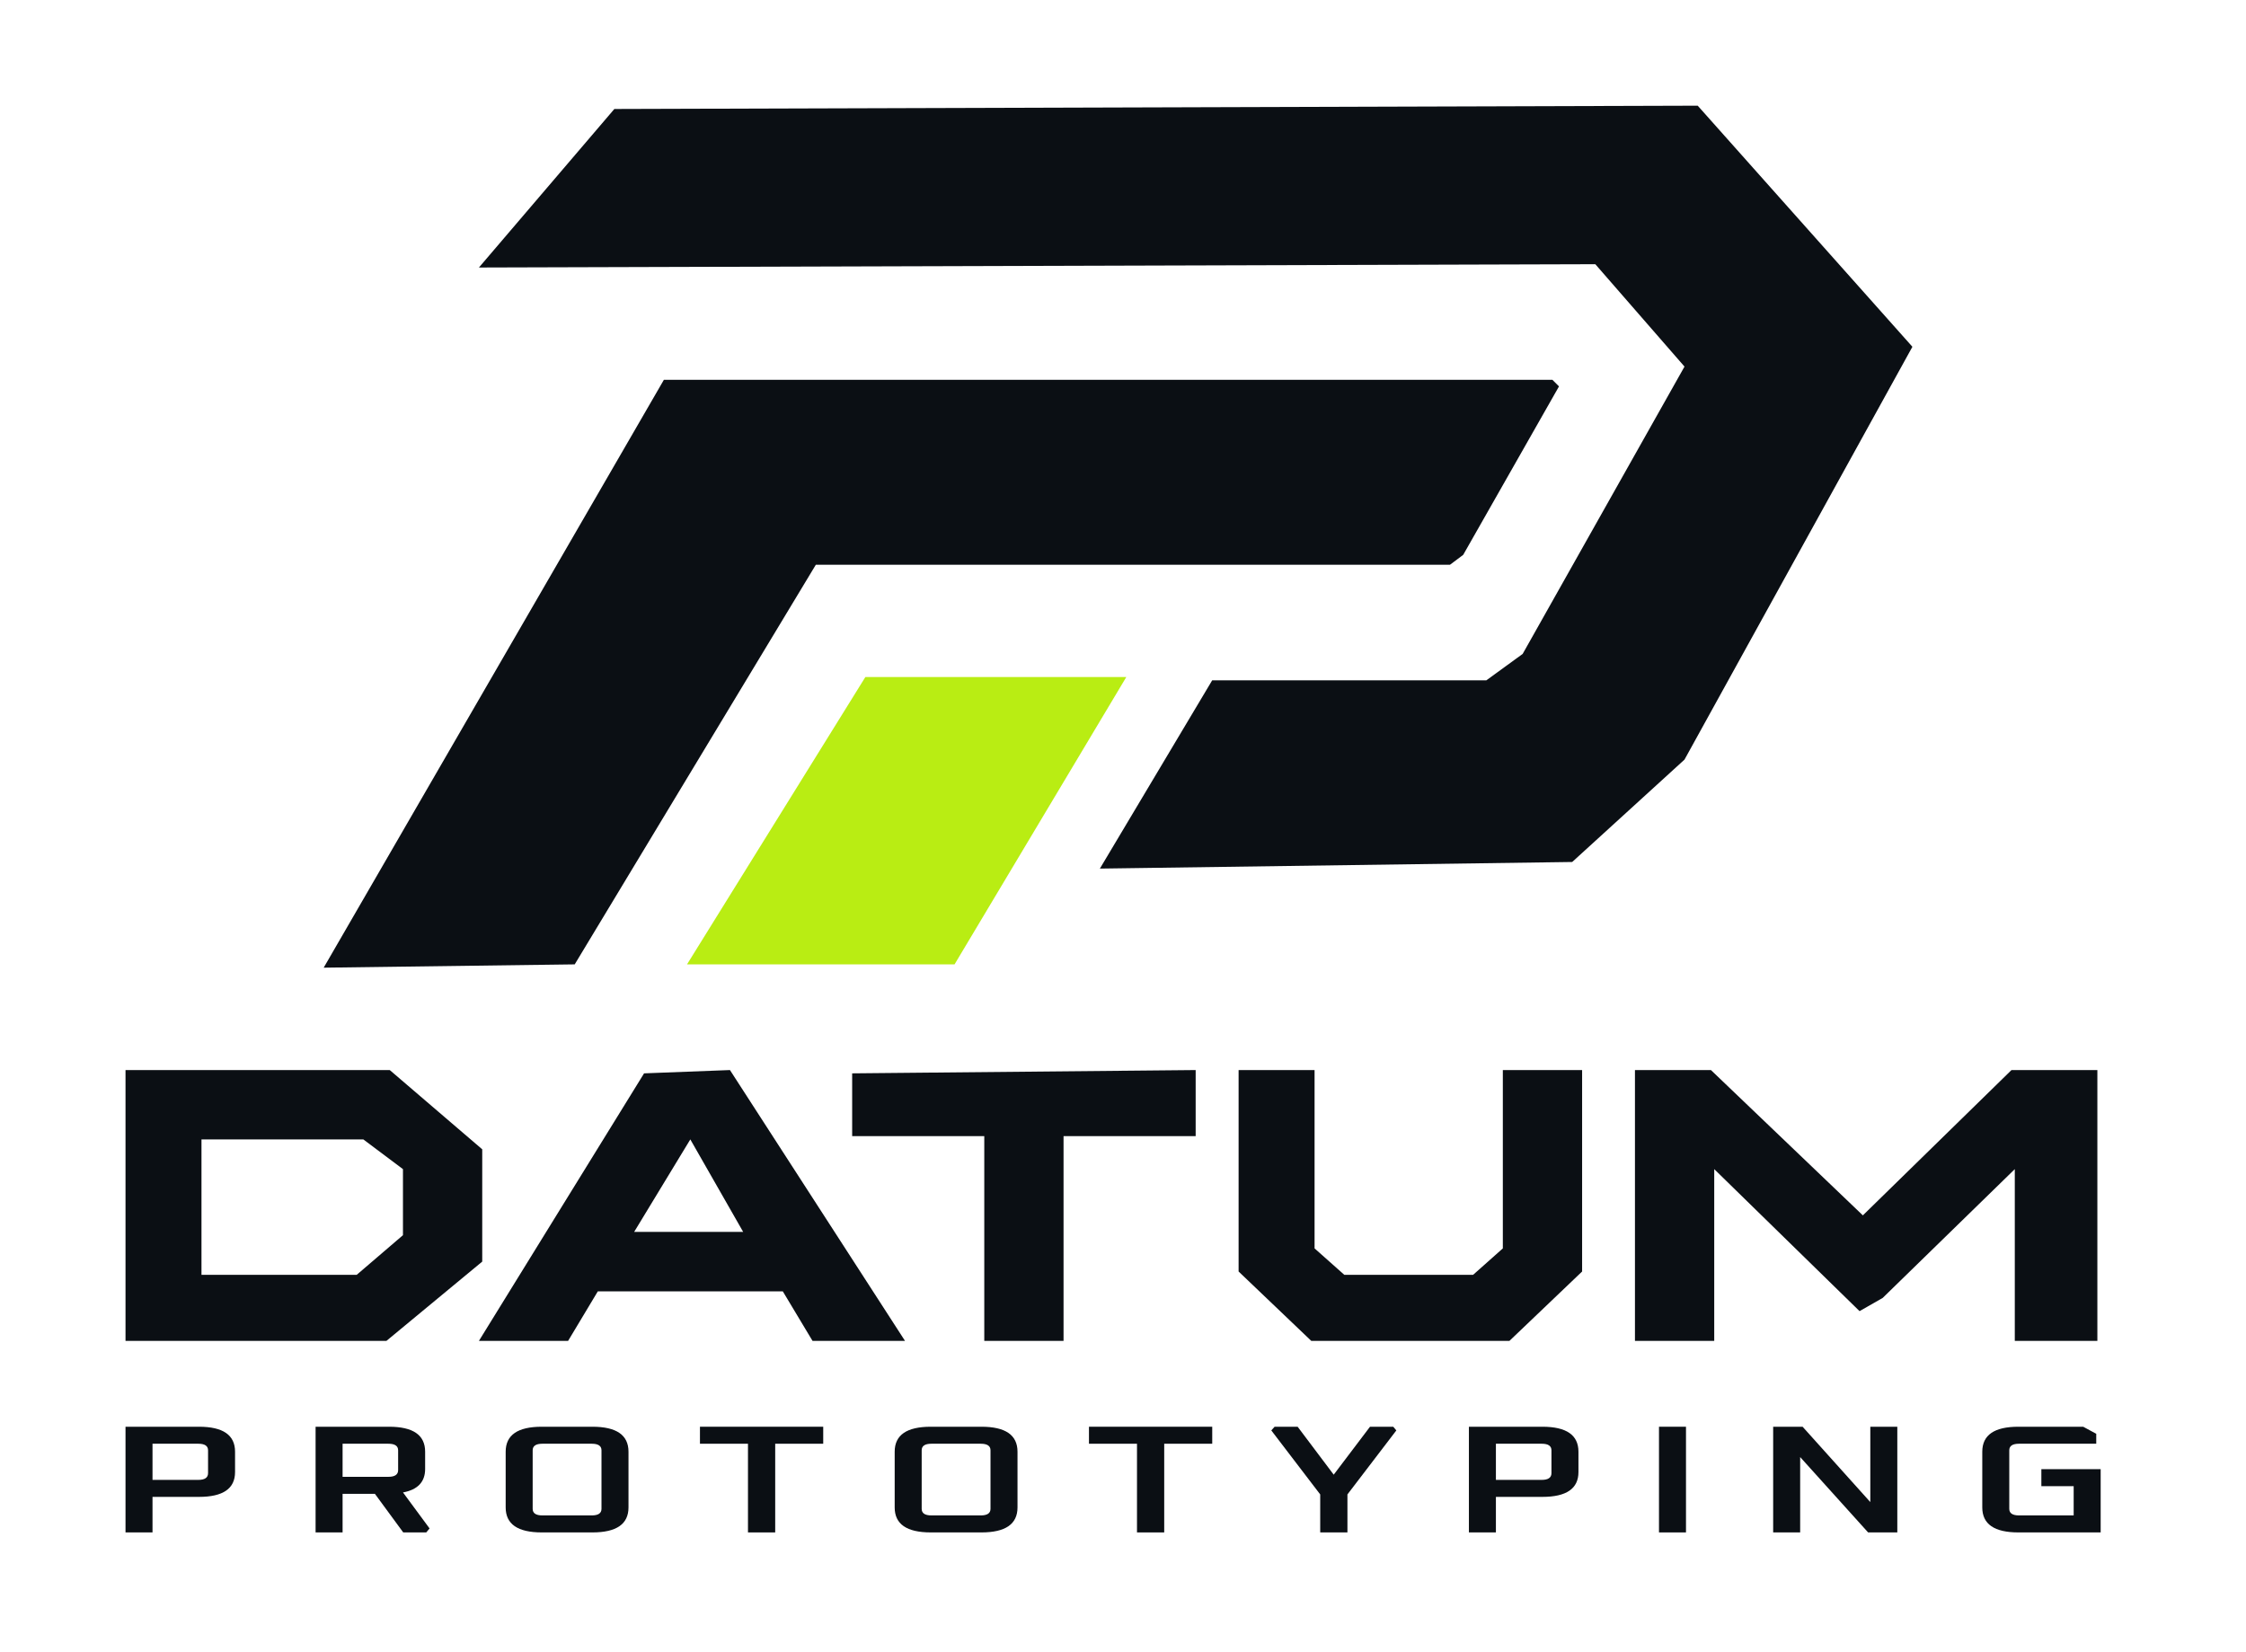
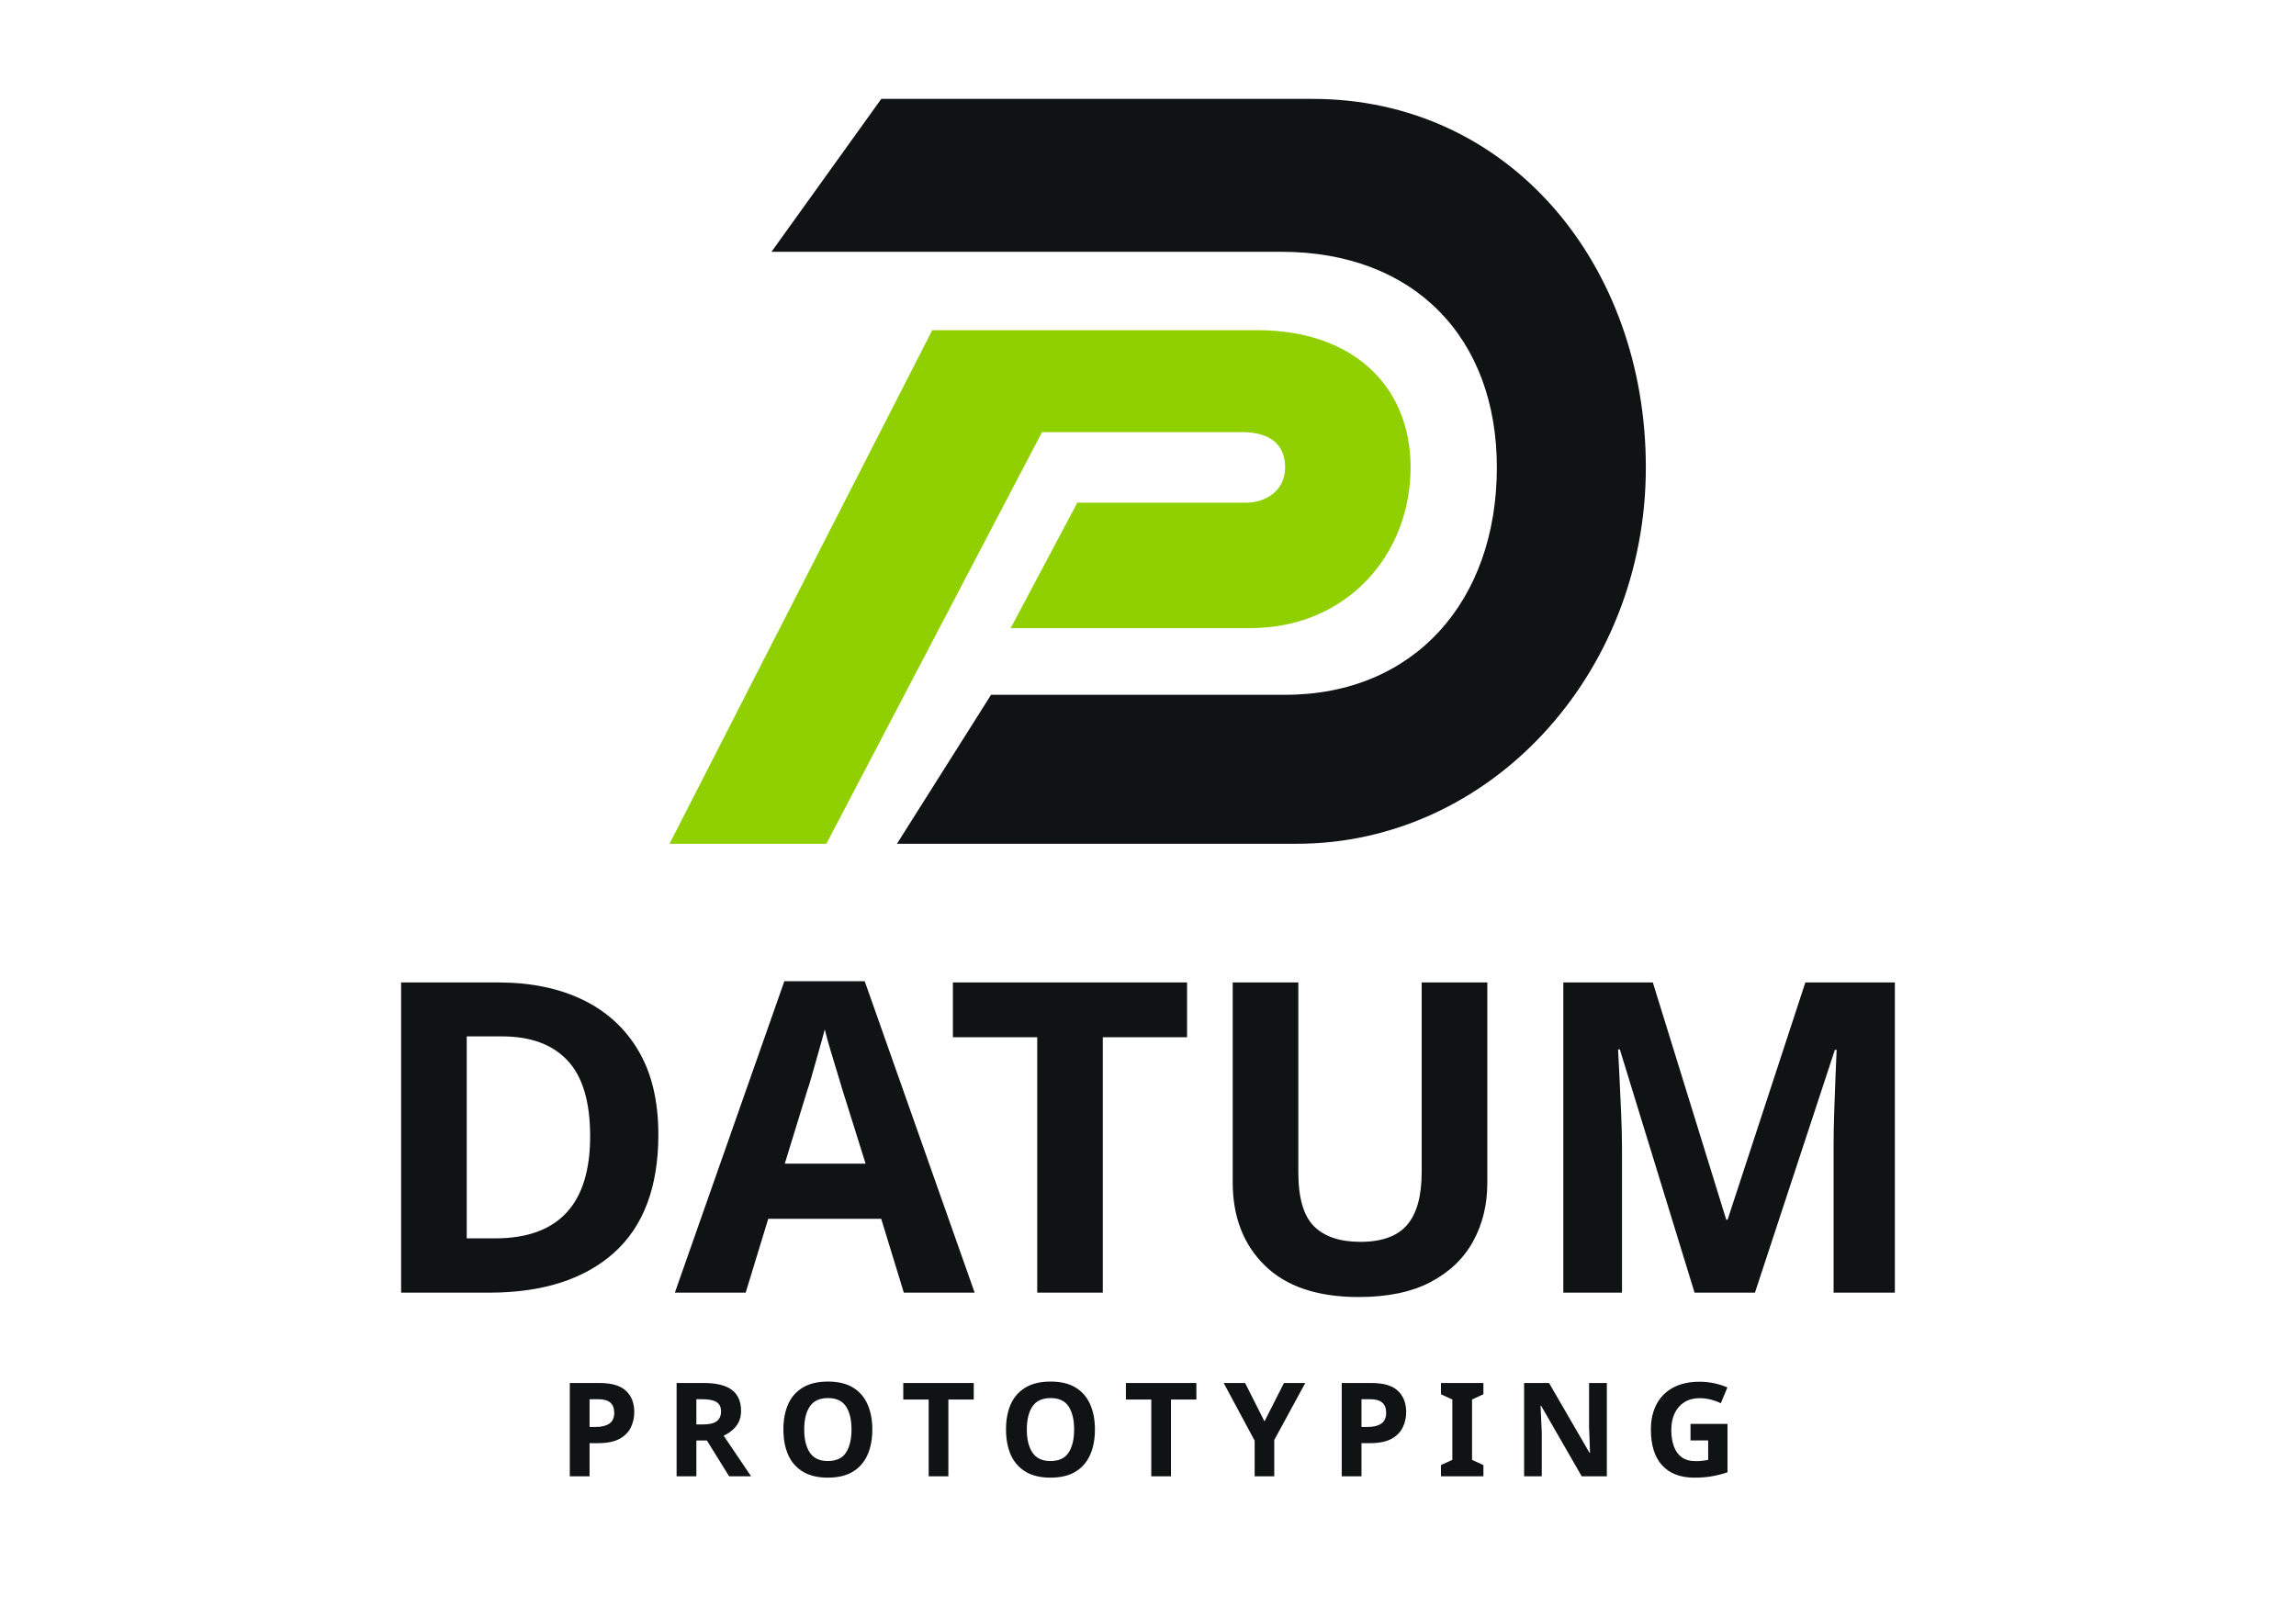
- <svg xmlns="http://www.w3.org/2000/svg" viewBox="0 0 680 500" version="1.1" role="img" aria-label="Datum Prototyping — primært logo">
-   <g id="DP-symbol">
-     <path id="dp-outer" d="M 579 105 L 514 32 L 186 33 L 145 81 L 483 80 L 510 111 L 461 198 L 450 206 L 367 206 L 333 263 L 476 261 L 510 230 Z" fill="#0B0F14" />
-     <path id="dp-inner" d="M 98 293 L 174 292 L 247 171 L 439 171 L 443 168 L 472 117 L 470 115 L 201 115 Z" fill="#0B0F14" />
-     <path id="dp-accent" d="M 341 205 L 262 205 L 208 292 L 289 292 Z" fill="#B9ED13" />
+ <svg xmlns="http://www.w3.org/2000/svg" viewBox="0 0 650 455" role="img" aria-label="Datum Prototyping — stacked logo">
+   <style>
+     .datum-name { font-family: 'Oxanium',sans-serif; font-style:normal; font-weight:700; font-size:118px; font-kerning:normal; letter-spacing:0; }
+     .datum-prototyping { font-family: 'Oxanium',sans-serif; font-style:normal; font-weight:600; font-size:39px; font-kerning:normal; letter-spacing:7px; }
+   </style>
+   <g transform="translate(184 28) scale(1.11)">
+     <path d="M 59 0 H 169 C 219 0 254 42 254 94 C 254 147 214 190 165 190 H 63 L 87 152 H 162 C 195 152 216 128 216 94 C 216 61 195 39 161 39 H 31 Z" fill="#101314" />
+     <path d="M 72 59 H 155 C 179 59 194 73 194 94 C 194 116 178 135 153 135 H 92 L 109 103 H 152 C 157 103 162 100 162 94 C 162 88 158 85 151 85 H 100 L 45 190 H 5 Z" fill="#91D000" />
  </g>
-   <g id="DATUM-geometric-outlines" fill="#0B0F14">
-     <path id="DATUM-D" d="M 38 324 L 38 406 L 117 406 L 146 382 L 146 348 L 118 324 Z M 61 345 L 110 345 L 122 354 L 122 374 L 108 386 L 61 386 Z" fill-rule="evenodd" fill="#0B0F14" />
-     <path id="DATUM-A" d="M 145 406 L 172 406 L 181 391 L 237 391 L 246 406 L 274 406 L 221 324 L 195 325 Z M 209 345 L 225 373 L 192 373 Z" fill-rule="evenodd" fill="#0B0F14" />
-     <path id="DATUM-T" d="M 258 325 L 258 344 L 298 344 L 298 406 L 322 406 L 322 344 L 362 344 L 362 324 Z" fill-rule="evenodd" fill="#0B0F14" />
-     <path id="DATUM-U" d="M 375 324 L 375 385 L 397 406 L 457 406 L 479 385 L 479 324 L 455 324 L 455 378 L 446 386 L 407 386 L 398 378 L 398 324 Z" fill-rule="evenodd" fill="#0B0F14" />
-     <path id="DATUM-M" d="M 495 324 L 495 406 L 519 406 L 519 354 L 563 397 L 570 393 L 610 354 L 610 406 L 635 406 L 635 324 L 609 324 L 564 368 L 518 324 Z" fill-rule="evenodd" fill="#0B0F14" />
-   </g>
-   <g id="PROTOTYPING-Oxanium-SemiBold-outlines" fill="#0B0F14">
-     <path id="PROTOTYPING-01-P" d="M85 0V690H417Q580 690 580 527V394Q580 232 417 232H207V0ZM207 343H414Q458 343 458 387V536Q458 579 414 579H207Z" transform="translate(32.305 464) scale(0.067 -0.04637681)" fill="#0B0F14" />
-     <path id="PROTOTYPING-02-R" d="M85 0V690H417Q580 690 580 527V414Q580 288 480 261L600 26L585 0H481L353 252H207V0ZM207 363H414Q458 363 458 407V536Q458 579 414 579H207Z" transform="translate(89.8538 464) scale(0.067 -0.04637681)" fill="#0B0F14" />
-     <path id="PROTOTYPING-03-O" d="M75 163V527Q75 690 238 690H467Q630 690 630 527V163Q630 0 467 0H238Q75 0 75 163ZM197 154Q197 111 241 111H464Q508 111 508 154V536Q508 579 464 579H241Q197 579 197 536Z" transform="translate(148.0726 464) scale(0.067 -0.04637681)" fill="#0B0F14" />
-     <path id="PROTOTYPING-04-T" d="M24 579V690H581V579H364V0H241V579Z" transform="translate(210.3114 464) scale(0.067 -0.04637681)" fill="#0B0F14" />
-     <path id="PROTOTYPING-05-O" d="M75 163V527Q75 690 238 690H467Q630 690 630 527V163Q630 0 467 0H238Q75 0 75 163ZM197 154Q197 111 241 111H464Q508 111 508 154V536Q508 579 464 579H241Q197 579 197 536Z" transform="translate(265.8502 464) scale(0.067 -0.04637681)" fill="#0B0F14" />
-     <path id="PROTOTYPING-06-T" d="M24 579V690H581V579H364V0H241V579Z" transform="translate(328.089 464) scale(0.067 -0.04637681)" fill="#0B0F14" />
-     <path id="PROTOTYPING-07-Y" d="M19 666 34 690H138L301 377L465 690H570L584 666L363 248V0H240V248Z" transform="translate(383.6278 464) scale(0.067 -0.04637681)" fill="#0B0F14" />
-     <path id="PROTOTYPING-08-P" d="M85 0V690H417Q580 690 580 527V394Q580 232 417 232H207V0ZM207 343H414Q458 343 458 387V536Q458 579 414 579H207Z" transform="translate(439.0326 464) scale(0.067 -0.04637681)" fill="#0B0F14" />
-     <path id="PROTOTYPING-09-I" d="M85 0V690H207V0Z" transform="translate(496.5814 464) scale(0.067 -0.04637681)" fill="#0B0F14" />
-     <path id="PROTOTYPING-10-N" d="M85 0V690H218L524 198V690H646V0H514L207 492V0Z" transform="translate(531.1492 464) scale(0.067 -0.04637681)" fill="#0B0F14" />
-     <path id="PROTOTYPING-11-G" d="M75 163V527Q75 690 238 690H531L590 644V579H241Q197 579 197 536V154Q197 111 241 111H488V302H342V413H610V0H238Q75 0 75 163Z" transform="translate(595.13 464) scale(0.067 -0.04637681)" fill="#0B0F14" />
+   <g fill="#101314" text-anchor="middle">
+     <text class="datum-name" style="font-size:123px" x="325" y="366">DATUM</text>
+     <text class="datum-prototyping" style="font-size:37px;letter-spacing:7px" x="325" y="418">PROTOTYPING</text>
  </g>
</svg>
